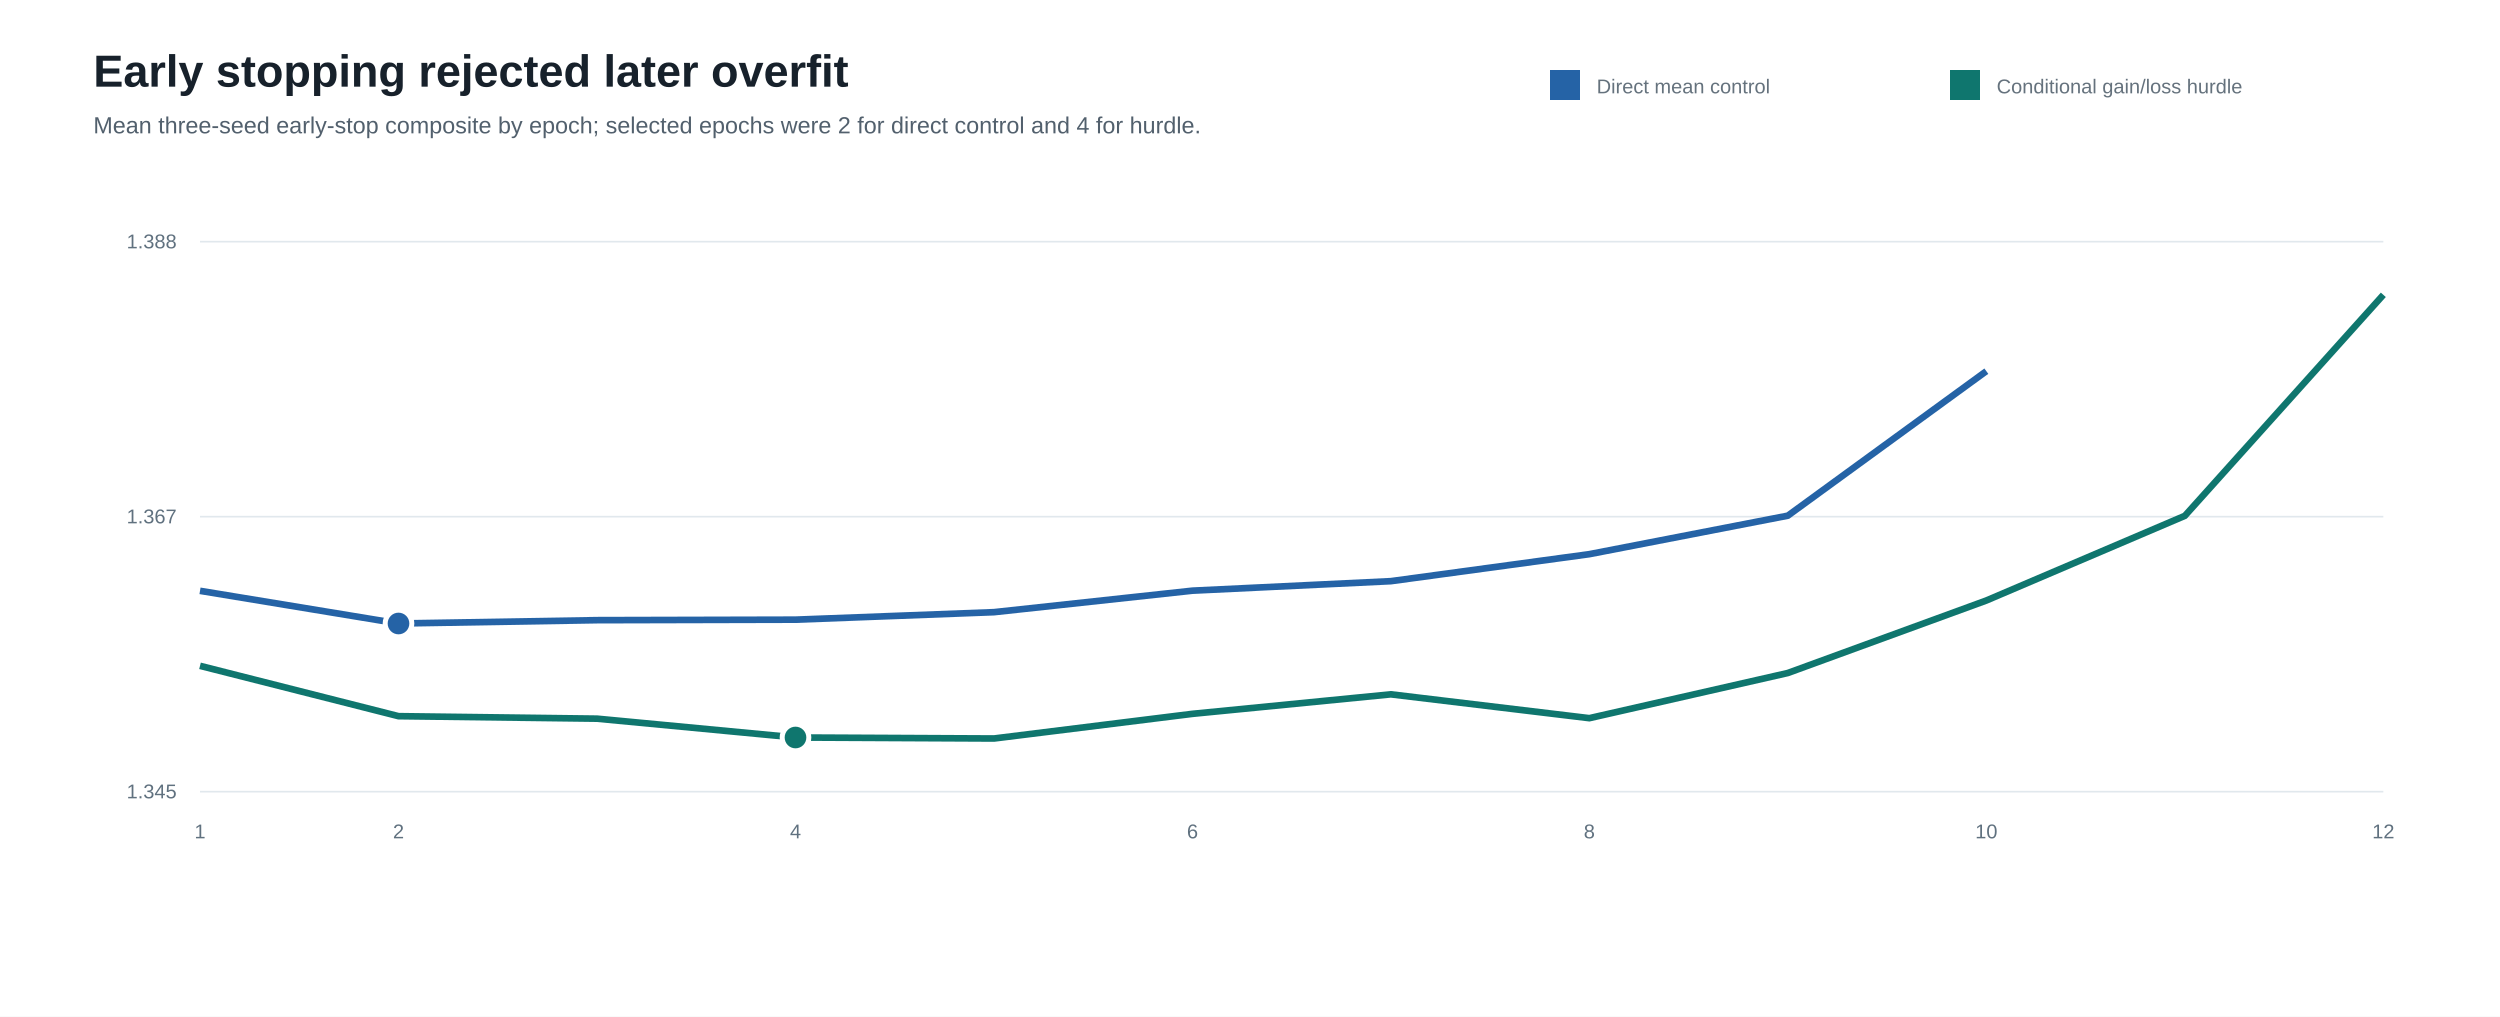
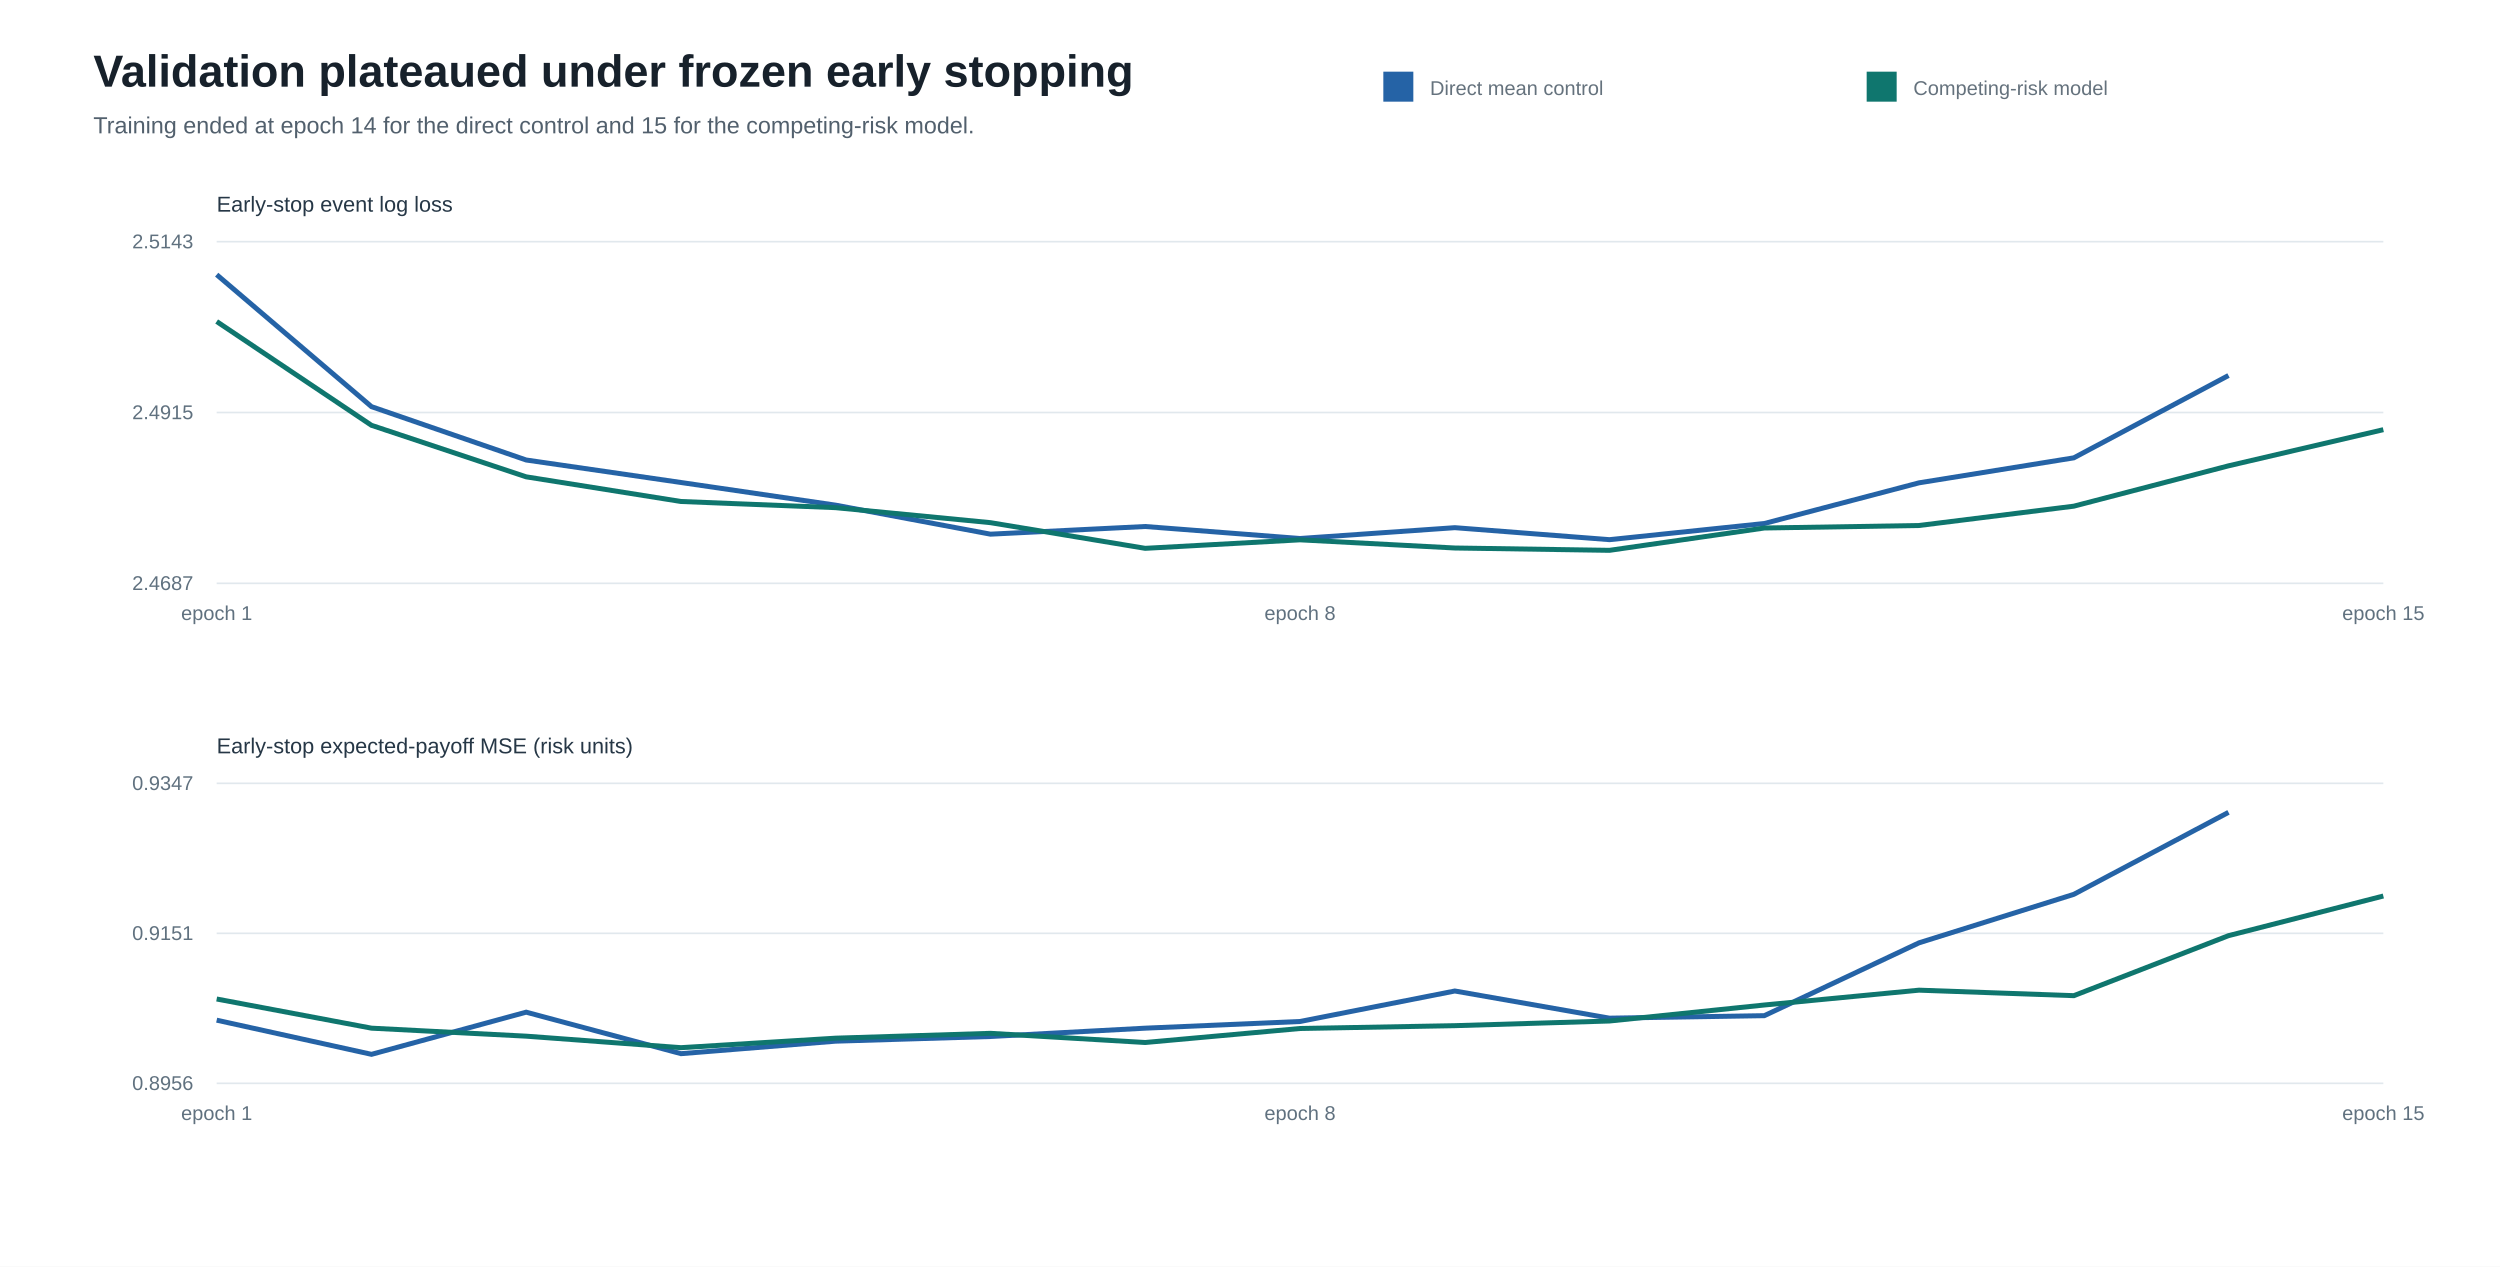
- <svg xmlns="http://www.w3.org/2000/svg" width="1500" height="610" viewBox="0 0 1500 610" role="img" aria-labelledby="title desc">
+ <svg xmlns="http://www.w3.org/2000/svg" width="1500" height="760" viewBox="0 0 1500 760" role="img" aria-labelledby="title desc">
  <rect width="100%" height="100%" fill="#ffffff" />
  <style>text{font-family:"Segoe UI",Arial,sans-serif;letter-spacing:0}.title{font-size:27px;font-weight:700;fill:#17212b}.subtitle{font-size:14px;fill:#52606d}.label{font-size:13px;fill:#263746}.axis{font-size:12px;fill:#60717f}.value{font-size:12px;font-weight:650;fill:#263746}.note{font-size:12px;fill:#65727d}.grid{stroke:#e1e8ed;stroke-width:1}.zero{stroke:#526674;stroke-width:2;stroke-dasharray:6 5}</style>
-   <text x="56" y="52" class="title">Early stopping rejected later overfit</text>
-   <text x="56" y="80" class="subtitle">Mean three-seed early-stop composite by epoch; selected epochs were 2 for direct control and 4 for hurdle.</text>
-   <rect x="930" y="42" width="18" height="18" fill="#2563a6" />
-   <text x="958" y="56" class="note">Direct mean control</text>
-   <rect x="1170" y="42" width="18" height="18" fill="#0f766e" />
-   <text x="1198" y="56" class="note">Conditional gain/loss hurdle</text>
-   <line x1="120" y1="475.0" x2="1430" y2="475.0" class="grid" />
-   <text x="106" y="479.0" text-anchor="end" class="axis">1.345</text>
-   <line x1="120" y1="310.0" x2="1430" y2="310.0" class="grid" />
-   <text x="106" y="314.0" text-anchor="end" class="axis">1.367</text>
-   <line x1="120" y1="145.0" x2="1430" y2="145.0" class="grid" />
-   <text x="106" y="149.0" text-anchor="end" class="axis">1.388</text>
-   <polyline points="120.0,354.5 239.1,374.1 358.2,372.1 477.3,371.8 596.4,367.3 715.5,354.4 834.5,348.7 953.6,332.5 1072.7,309.4 1191.8,222.7" fill="none" stroke="#2563a6" stroke-width="4" />
-   <circle cx="239.1" cy="374.1" r="8" fill="#2563a6" stroke="#ffffff" stroke-width="3" />
-   <polyline points="120.0,399.5 239.1,429.7 358.2,431.2 477.3,442.5 596.4,443.1 715.5,428.3 834.5,416.6 953.6,430.9 1072.7,403.8 1191.8,360.3 1310.9,309.5 1430.0,176.9" fill="none" stroke="#0f766e" stroke-width="4" />
-   <circle cx="477.3" cy="442.5" r="8" fill="#0f766e" stroke="#ffffff" stroke-width="3" />
-   <text x="120.0" y="503" text-anchor="middle" class="axis">1</text>
-   <text x="239.1" y="503" text-anchor="middle" class="axis">2</text>
-   <text x="477.3" y="503" text-anchor="middle" class="axis">4</text>
-   <text x="715.5" y="503" text-anchor="middle" class="axis">6</text>
-   <text x="953.6" y="503" text-anchor="middle" class="axis">8</text>
-   <text x="1191.8" y="503" text-anchor="middle" class="axis">10</text>
-   <text x="1430.0" y="503" text-anchor="middle" class="axis">12</text>
+   <text x="56" y="52" class="title">Validation plateaued under frozen early stopping</text>
+   <text x="56" y="80" class="subtitle">Training ended at epoch 14 for the direct control and 15 for the competing-risk model.</text>
+   <rect x="830" y="43" width="18" height="18" fill="#2563a6" />
+   <text x="858" y="57" class="note">Direct mean control</text>
+   <rect x="1120" y="43" width="18" height="18" fill="#0f766e" />
+   <text x="1148" y="57" class="note">Competing-risk model</text>
+   <text x="130" y="127" class="label">Early-stop event log loss</text>
+   <line x1="130" y1="350.0" x2="1430" y2="350.0" class="grid" />
+   <text x="116" y="354.0" text-anchor="end" class="axis">2.4687</text>
+   <line x1="130" y1="247.5" x2="1430" y2="247.5" class="grid" />
+   <text x="116" y="251.5" text-anchor="end" class="axis">2.4915</text>
+   <line x1="130" y1="145.0" x2="1430" y2="145.0" class="grid" />
+   <text x="116" y="149.0" text-anchor="end" class="axis">2.5143</text>
+   <polyline points="130.0,164.8 222.9,244.0 315.7,276.0 408.6,289.5 501.4,303.1 594.3,320.5 687.1,315.9 780.0,323.1 872.9,316.6 965.7,323.8 1058.6,314.1 1151.4,289.7 1244.3,274.7 1337.1,225.3" fill="none" stroke="#2563a6" stroke-width="3" />
+   <polyline points="130.0,192.9 222.9,255.2 315.7,286.1 408.6,300.9 501.4,304.6 594.3,313.6 687.1,329.0 780.0,323.9 872.9,328.8 965.7,330.2 1058.6,316.8 1151.4,315.3 1244.3,303.7 1337.1,279.5 1430.0,257.8" fill="none" stroke="#0f766e" stroke-width="3" />
+   <text x="130.0" y="372" text-anchor="middle" class="axis">epoch 1</text>
+   <text x="780.0" y="372" text-anchor="middle" class="axis">epoch 8</text>
+   <text x="1430.0" y="372" text-anchor="middle" class="axis">epoch 15</text>
+   <text x="130" y="452" class="label">Early-stop expected-payoff MSE (risk units)</text>
+   <line x1="130" y1="650.0" x2="1430" y2="650.0" class="grid" />
+   <text x="116" y="654.0" text-anchor="end" class="axis">0.8956</text>
+   <line x1="130" y1="560.0" x2="1430" y2="560.0" class="grid" />
+   <text x="116" y="564.0" text-anchor="end" class="axis">0.9151</text>
+   <line x1="130" y1="470.0" x2="1430" y2="470.0" class="grid" />
+   <text x="116" y="474.0" text-anchor="end" class="axis">0.9347</text>
+   <polyline points="130.0,612.1 222.9,632.6 315.7,607.3 408.6,632.2 501.4,624.7 594.3,621.9 687.1,616.9 780.0,612.9 872.9,594.6 965.7,610.9 1058.6,609.4 1151.4,565.7 1244.3,536.6 1337.1,487.4" fill="none" stroke="#2563a6" stroke-width="3" />
+   <polyline points="130.0,599.4 222.9,616.9 315.7,621.7 408.6,628.6 501.4,622.9 594.3,620.0 687.1,625.5 780.0,617.1 872.9,615.4 965.7,612.6 1058.6,603.0 1151.4,594.1 1244.3,597.4 1337.1,561.4 1430.0,537.6" fill="none" stroke="#0f766e" stroke-width="3" />
+   <text x="130.0" y="672" text-anchor="middle" class="axis">epoch 1</text>
+   <text x="780.0" y="672" text-anchor="middle" class="axis">epoch 8</text>
+   <text x="1430.0" y="672" text-anchor="middle" class="axis">epoch 15</text>
</svg>
